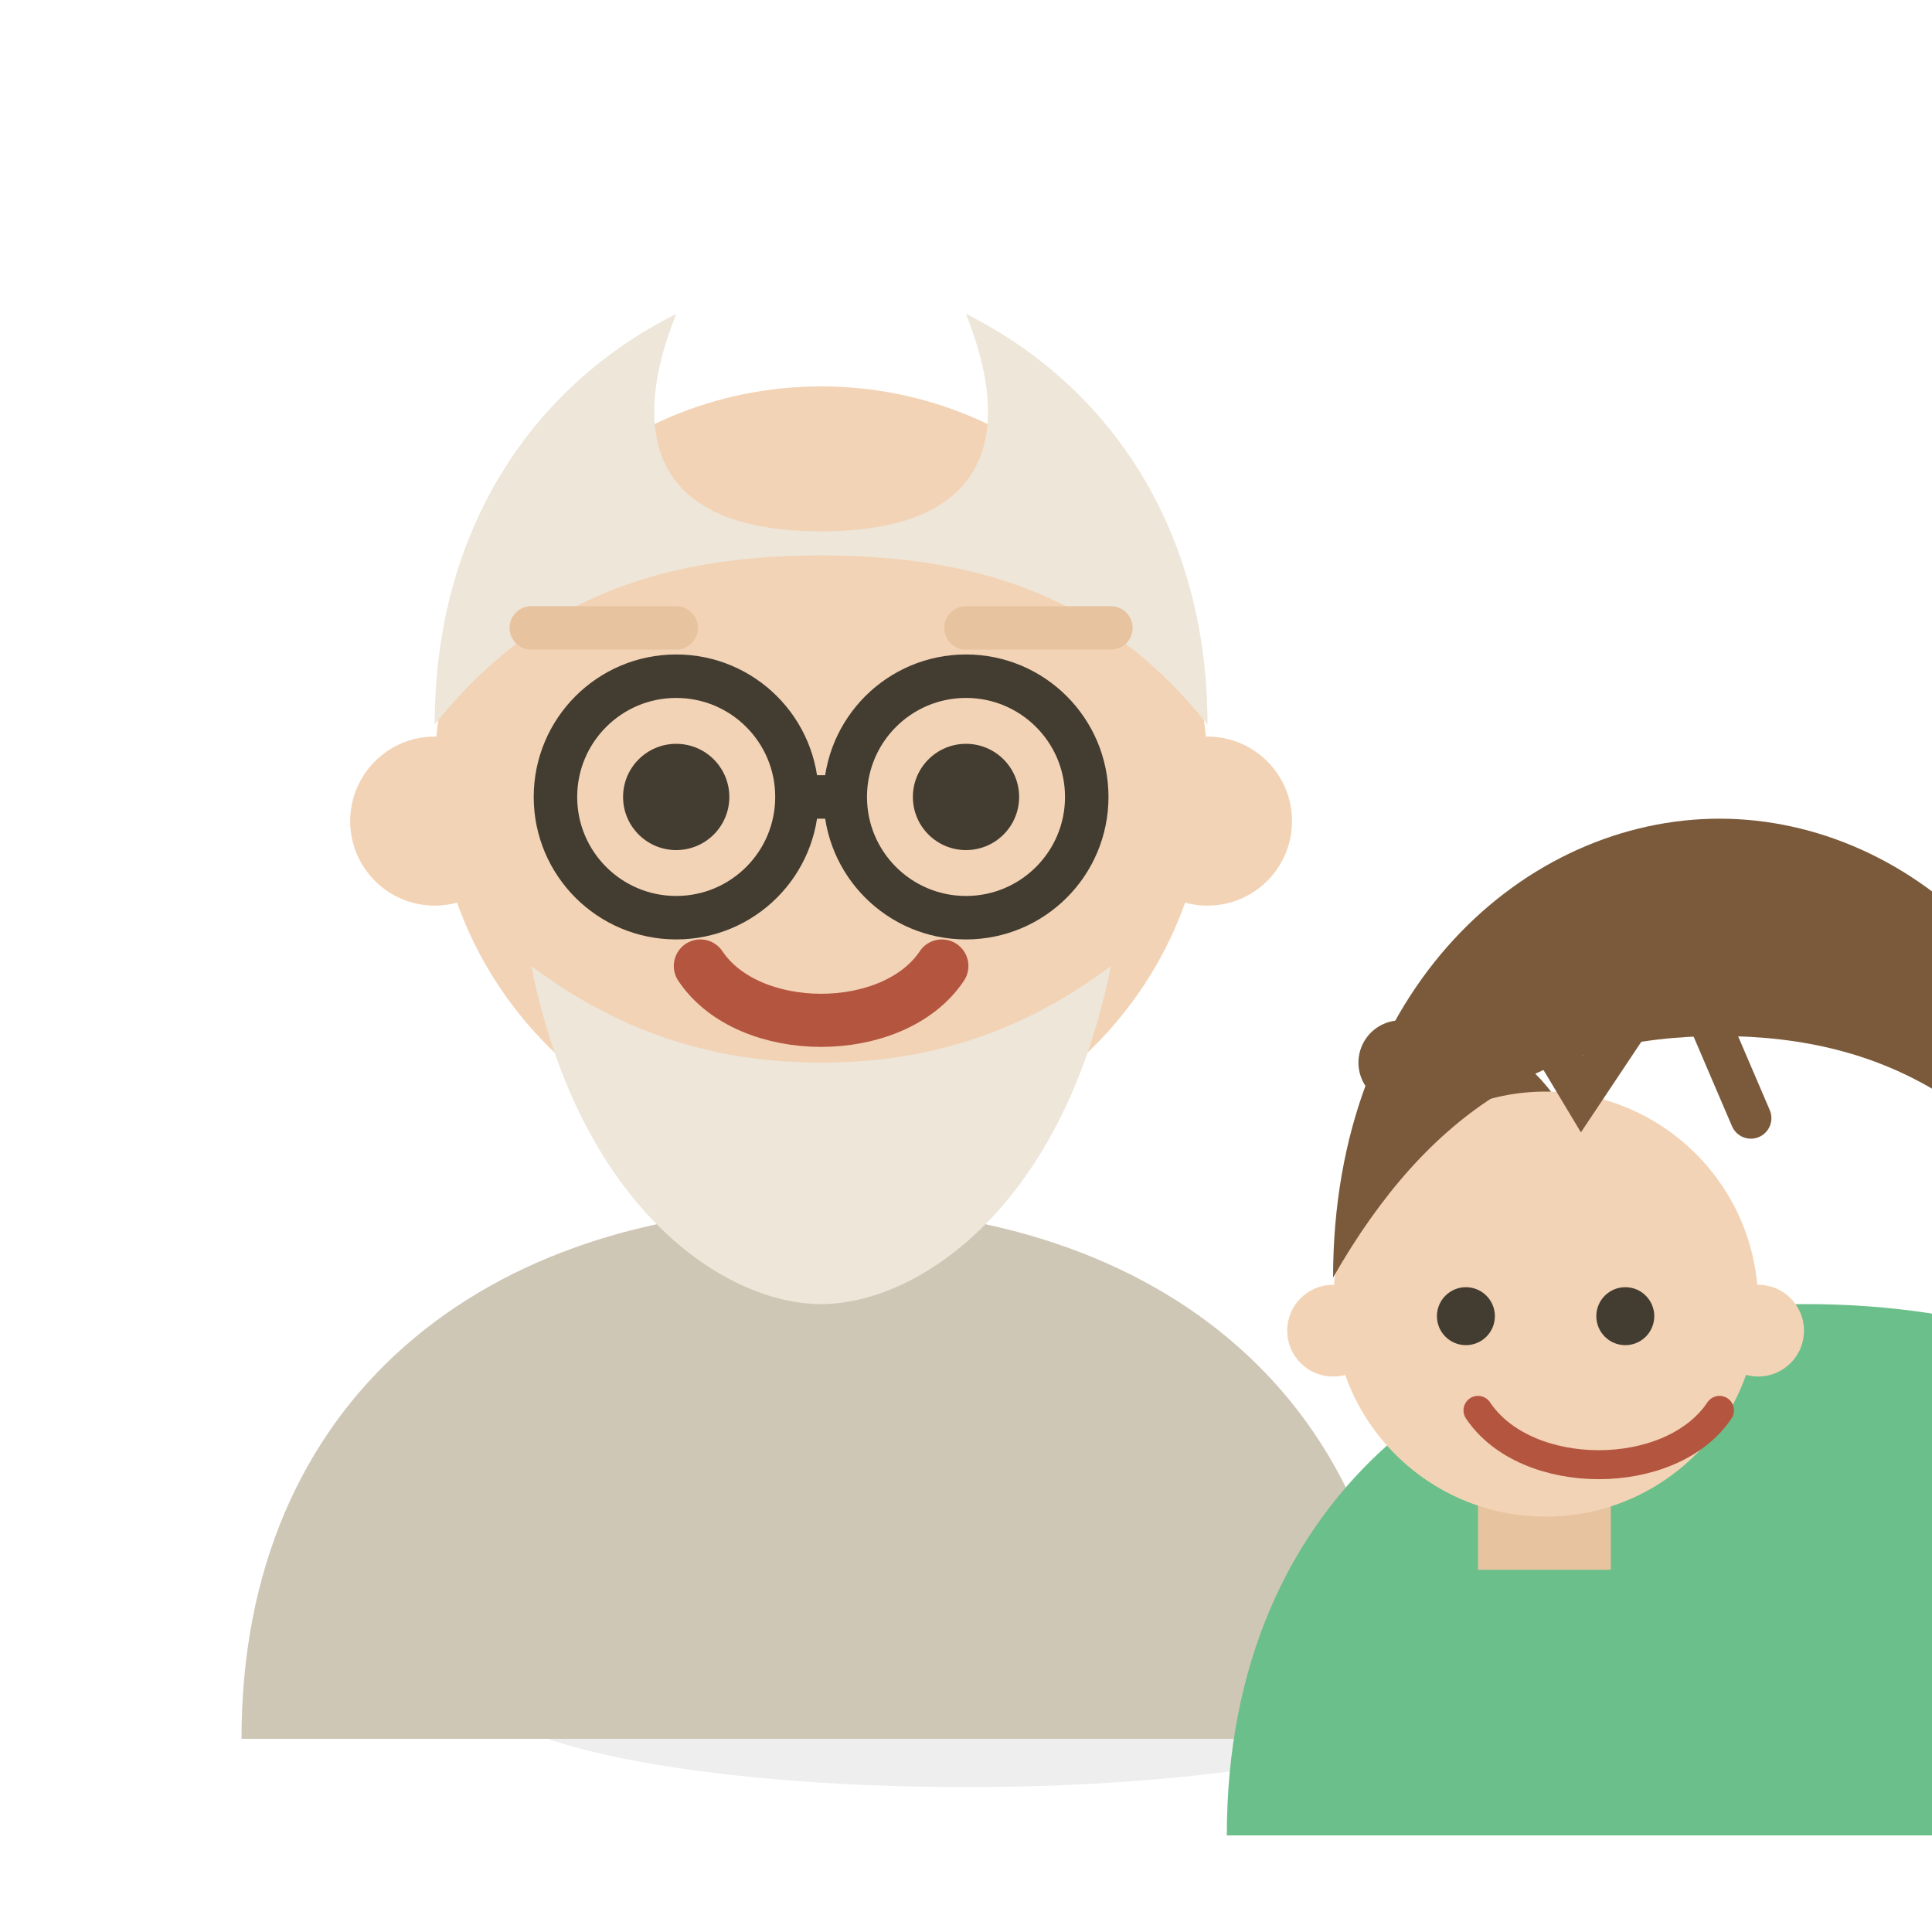
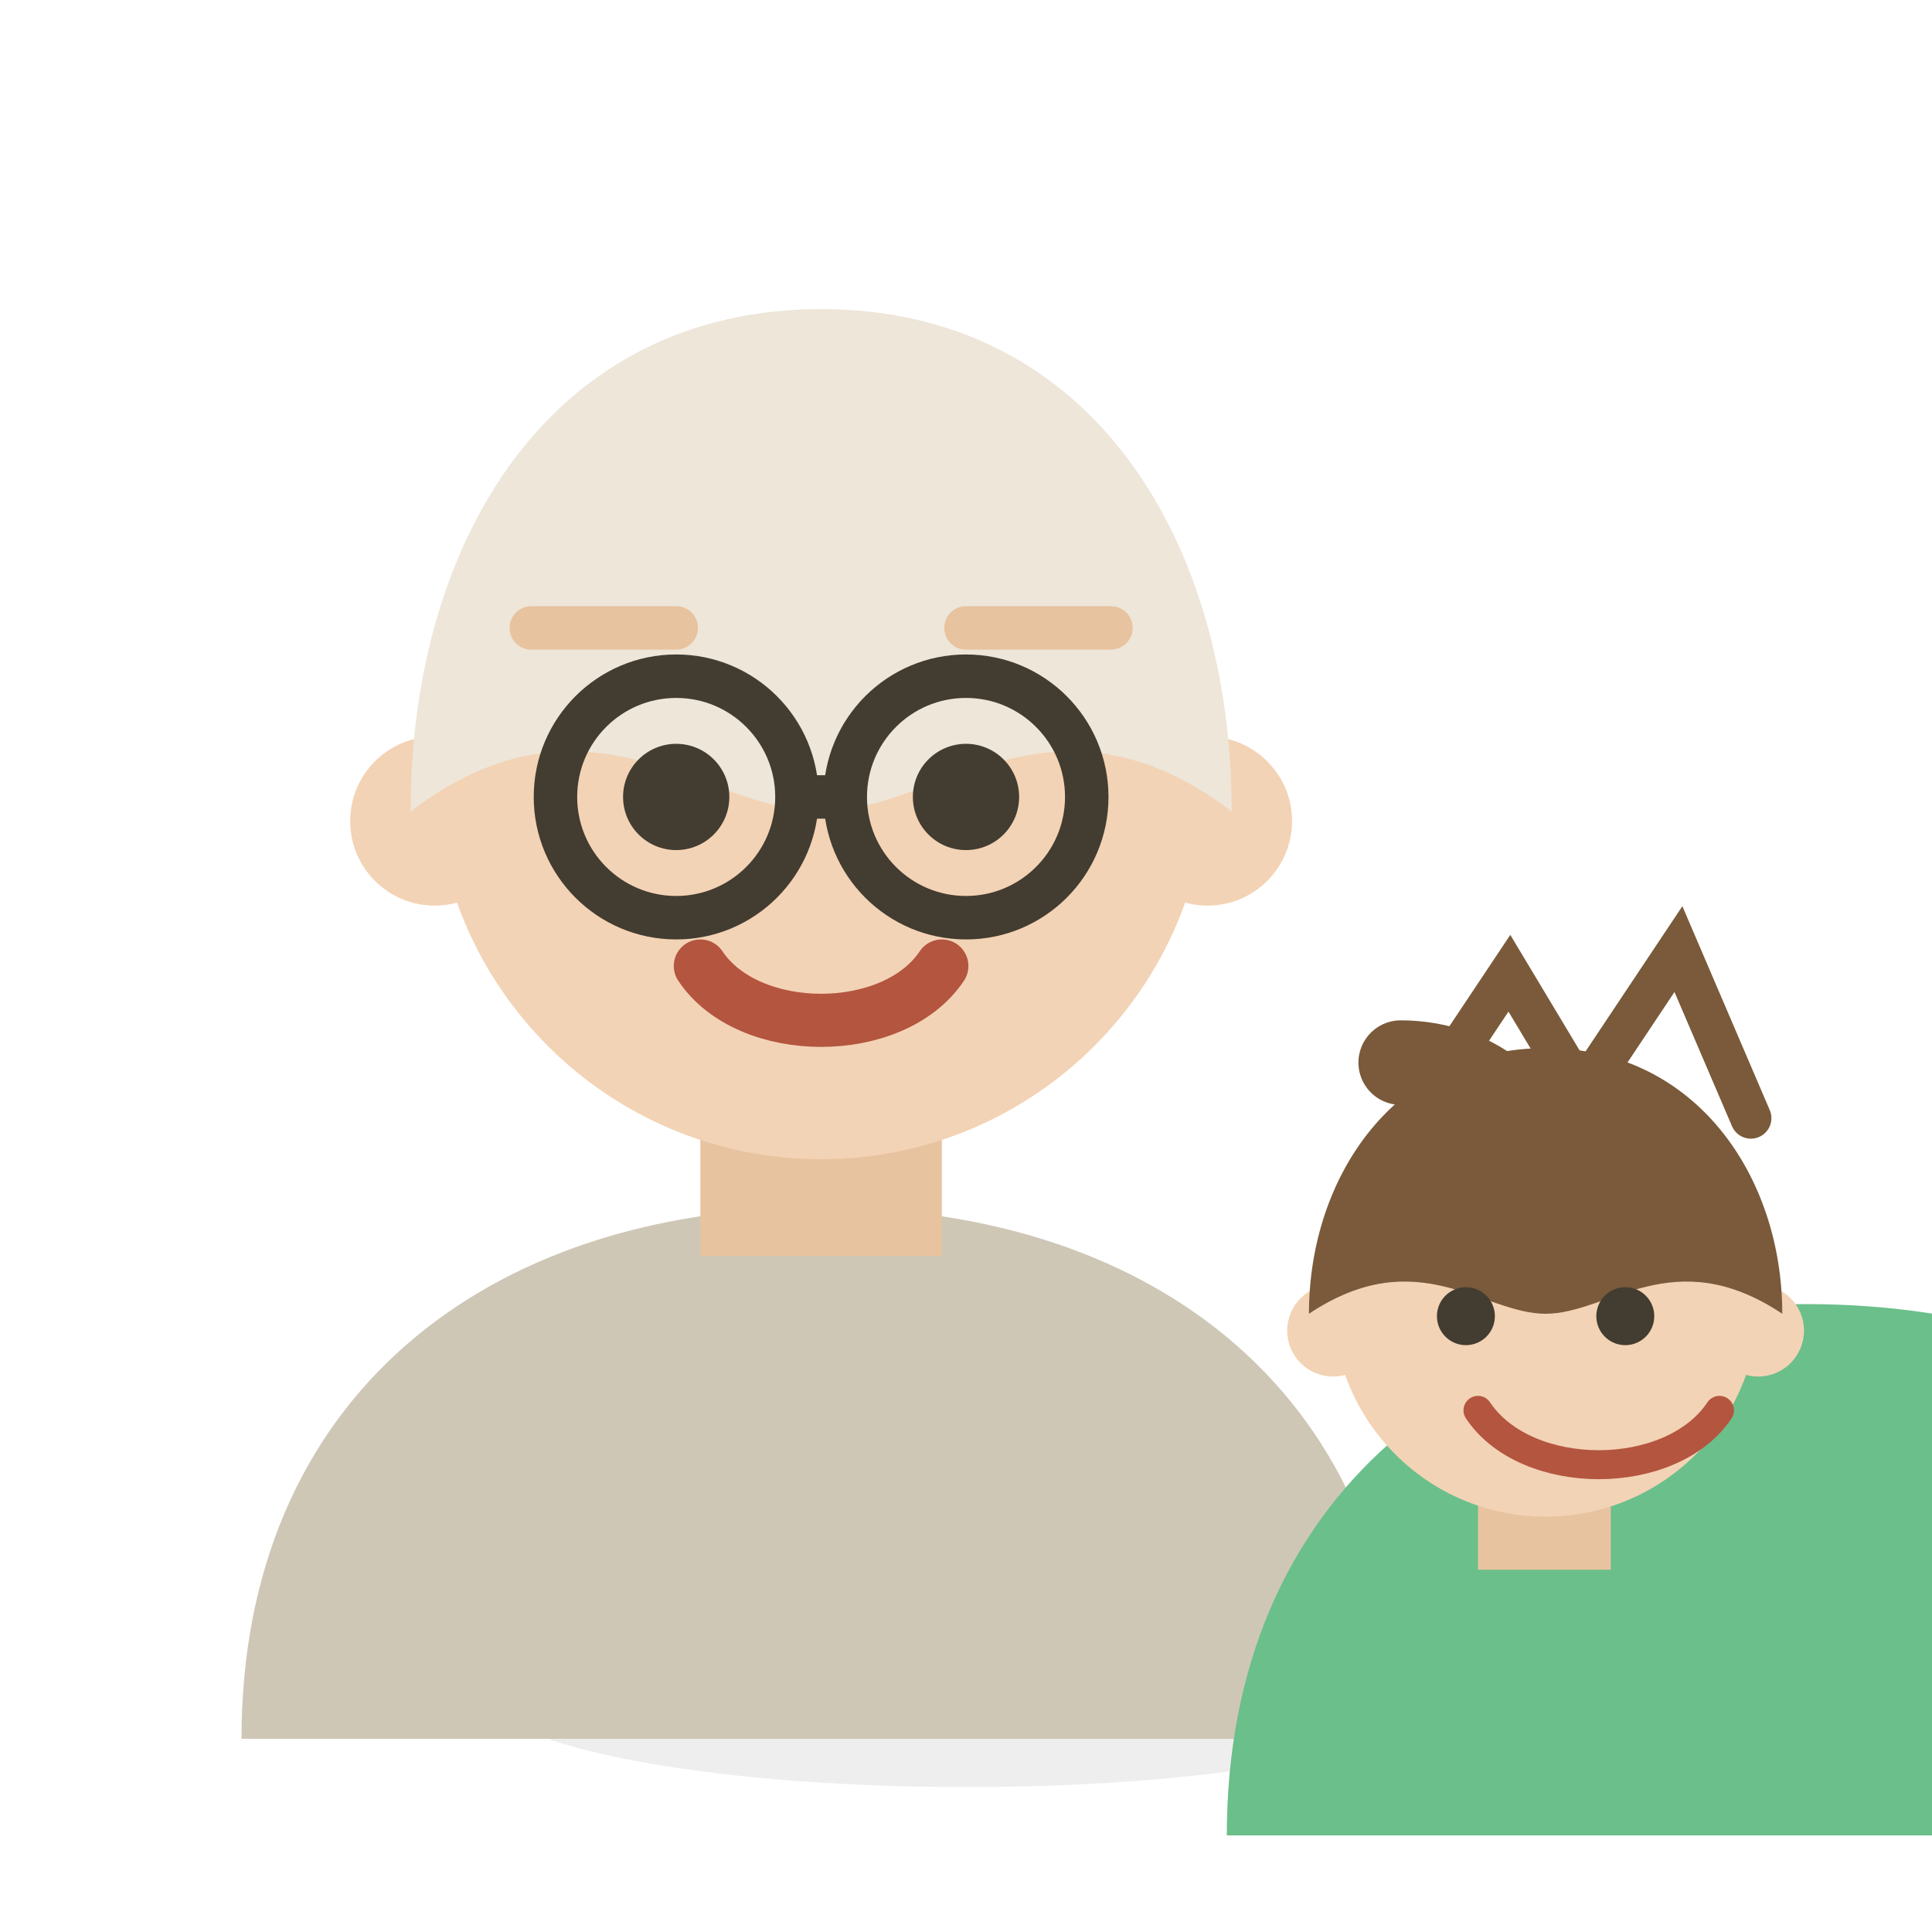
<svg xmlns="http://www.w3.org/2000/svg" viewBox="0 0 80 80" width="80" height="80" role="img" aria-label="할아버지">
  <ellipse cx="40" cy="70" rx="20" ry="4" fill="#000" opacity=".07" />
  <path d="M10.0 72.0c0-14 10-22 24-22s24 8 24 22z" fill="#CFC7B6" />
  <rect x="29.0" y="42.0" width="10.0" height="10.0" fill="#E8C3A0" />
  <circle cx="34" cy="32" r="16.0" fill="#F3D3B5" />
  <circle cx="18.0" cy="34.0" r="3.5" fill="#F3D3B5" />
  <circle cx="50.0" cy="34.0" r="3.5" fill="#F3D3B5" />
-   <path d="M18.0 30.0c0-8 4-14 10-17-2 5-1 9 6 9s8-4 6-9c6 3 10 9 10 17-4-5-9-7-16-7s-12 2-16 7z" fill="#EDE6D9" />
-   <path d="M22.0 40.0c2 10 8 14 12 14s10-4 12-14c-4 3-8 4-12 4s-8-1-12-4z" fill="#EDE6D9" />
+   <path d="M17.0 33.6C17.0 22.4 22.8 12.8 34.0 12.8C45.2 12.8 51.0 22.4 51.0 33.6C43.6 28.0 38.8 33.6 34.0 33.6C29.2 33.6 24.4 28.0 17.0 33.6z" fill="#EDE6D9" />
  <circle cx="28.0" cy="33.0" r="2.2" fill="#433C31" />
  <circle cx="40.0" cy="33.0" r="2.2" fill="#433C31" />
  <path d="M29.0 40.0c2 3 8 3 10 0" stroke="#B4553F" stroke-width="2.2" stroke-linecap="round" fill="none" />
  <g fill="none" stroke="#433C31" stroke-width="1.8">
    <circle cx="28.0" cy="33.0" r="5.0" />
    <circle cx="40.0" cy="33.0" r="5.0" />
    <path d="M33.0 33.0h2.0" />
  </g>
  <path d="M22.0 26.0h6M40.0 26.0h6" stroke="#E8C3A0" stroke-width="1.8" stroke-linecap="round" />
  <path d="M64.0 72.0v-22c0-4-3-6-6-6" stroke="#7A5A3A" stroke-width="3.5" stroke-linecap="round" fill="none" />
  <path d="M50.8 76.0c0-14 10-22 24-22s24 8 24 22z" fill="#6BBF8A" />
  <rect x="61.2" y="59.5" width="5.5" height="5.5" fill="#E8C3A0" />
  <circle cx="64" cy="54" r="8.8" fill="#F3D3B5" />
  <circle cx="55.2" cy="55.1" r="1.9" fill="#F3D3B5" />
  <circle cx="72.8" cy="55.1" r="1.9" fill="#F3D3B5" />
-   <path d="M55.2 52.9c0-12 8-19 16-19s16 7 16 19c-4-7-9-10-16-10s-12 3-16 10z" fill="#7A5A3A" />
+   <path d="M54.2 54.4C54.2 48.7 57.8 43.4 64.0 43.4C70.2 43.4 73.8 48.7 73.8 54.4C69.3 51.4 66.6 54.4 64.0 54.4C61.4 54.4 58.7 51.4 54.2 54.4z" fill="#7A5A3A" />
  <path d="M58.5 46.3l4-6 3 5 4-6 3 7" stroke="#7A5A3A" stroke-width="1.7" stroke-linecap="round" fill="none" />
  <circle cx="60.7" cy="54.5" r="1.2" fill="#433C31" />
  <circle cx="67.3" cy="54.5" r="1.2" fill="#433C31" />
  <path d="M61.2 58.4c2 3 8 3 10 0" stroke="#B4553F" stroke-width="1.2" stroke-linecap="round" fill="none" />
</svg>
